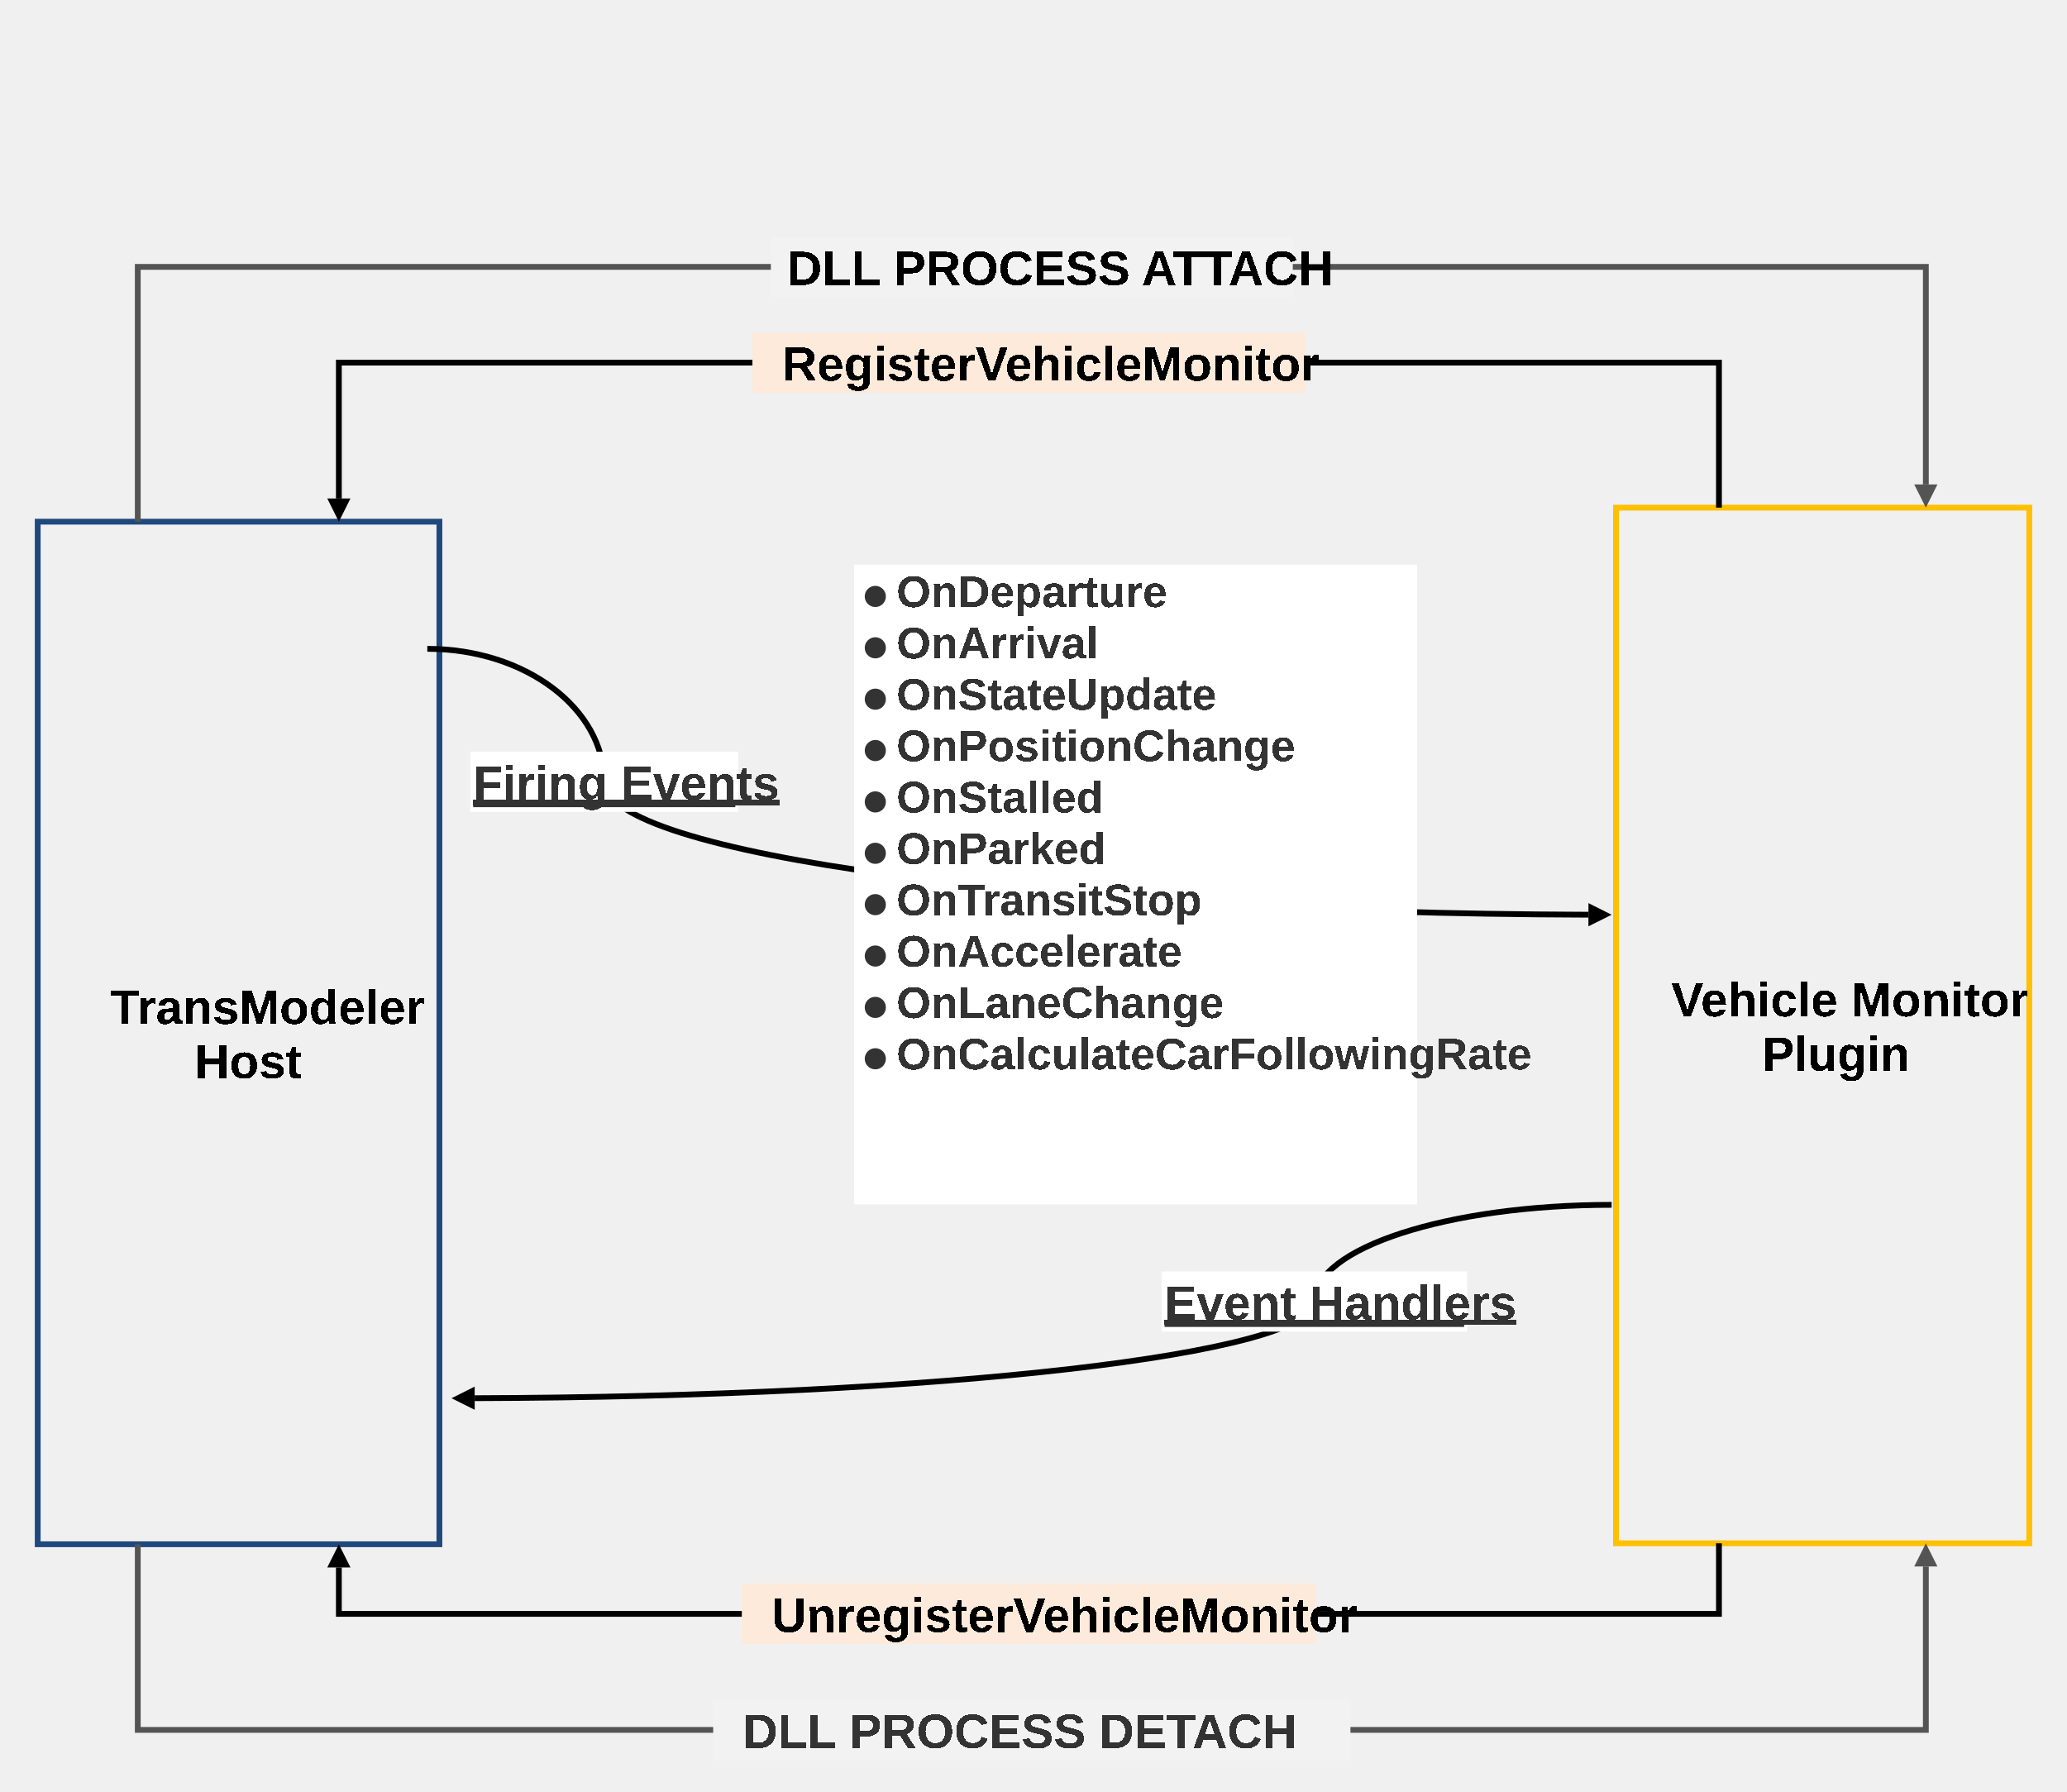
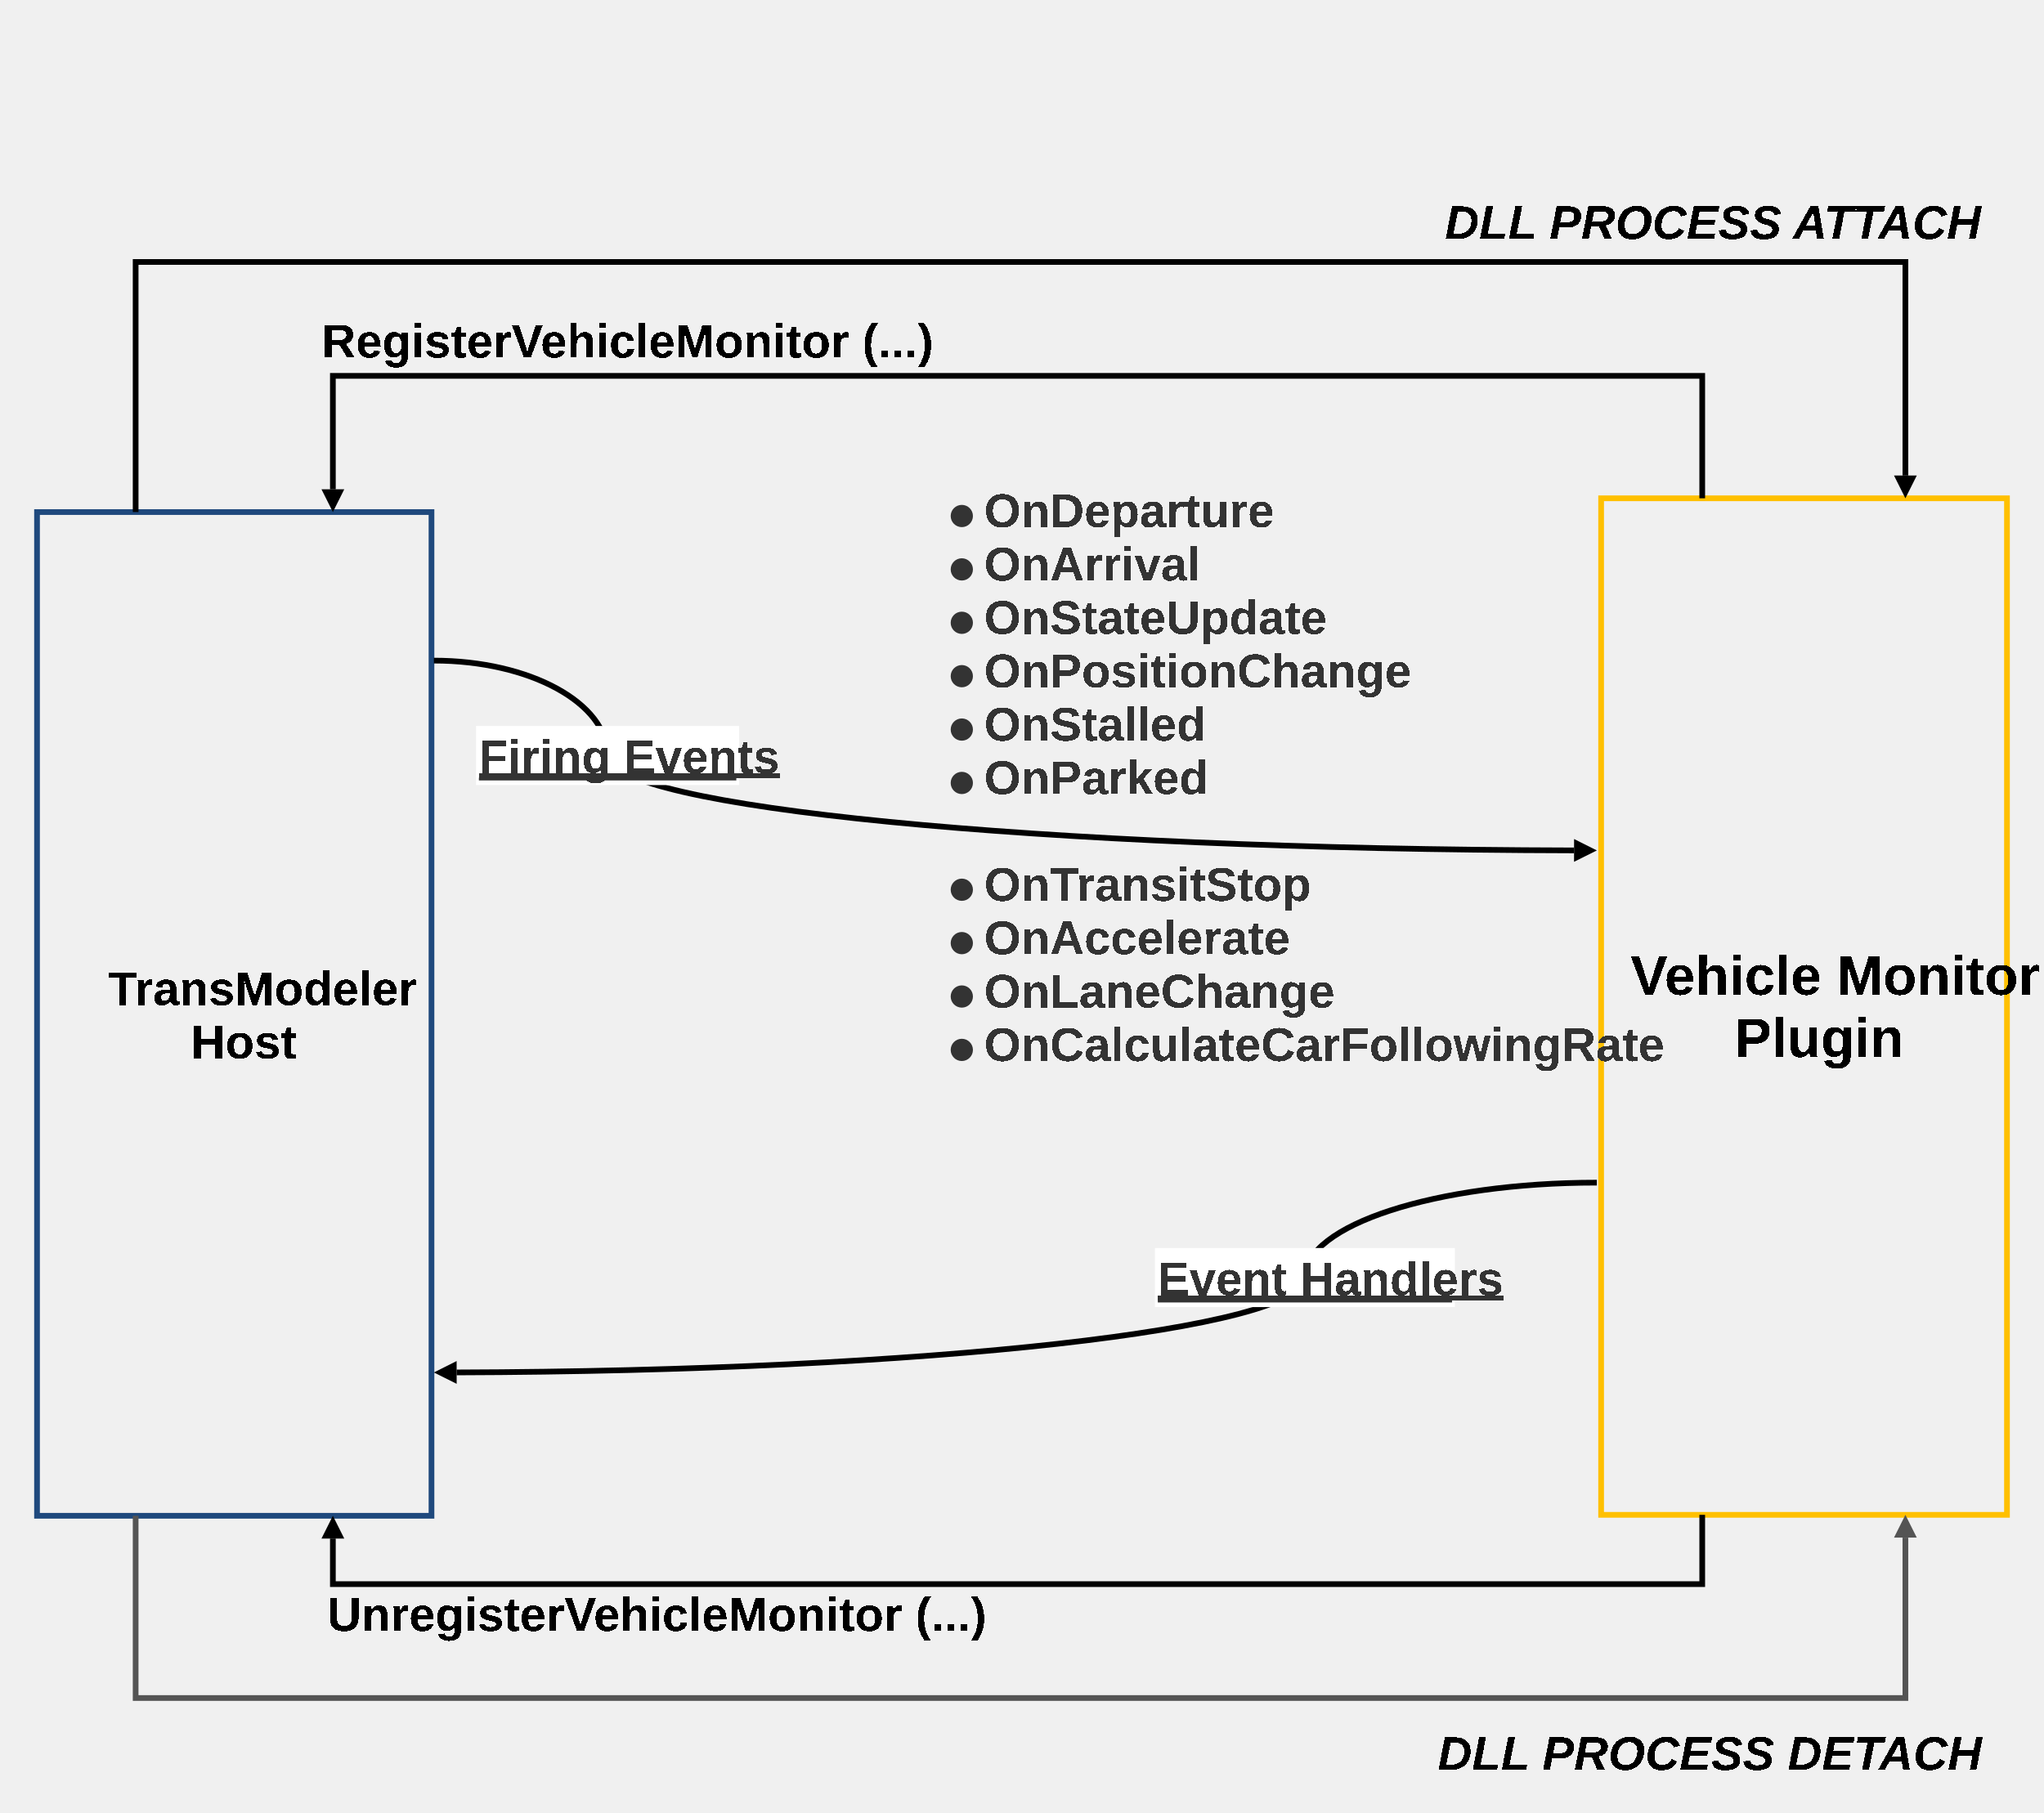
- <svg xmlns="http://www.w3.org/2000/svg" version="1.1" width="712.667" height="617.708" xlink="http://www.w3.org/1999/xlink" style="position:relative;overflow:hidden;" viewBox="194.333 -7 712.667 617.708">
+ <svg xmlns="http://www.w3.org/2000/svg" version="1.1" width="717.667" height="636.708" xlink="http://www.w3.org/1999/xlink" style="position:relative;overflow:hidden;" viewBox="189.333 -7 717.667 636.708">
  <defs />
  <g>
-     <g width="138.5" height="352.5" transform="scale(1,1) translate(207.333,172.833)">
+     <g width="138.5" height="352.5" transform="scale(1,1) translate(202.333,172.833)">
      <g stroke="#1F497D" stroke-opacity="1" stroke-width="2" stroke-dasharray="none" width="138.5" height="352.5" transform="scale(1,1) translate(0,0)" fill="none">
        <rect width="138.5" height="352.5" />
      </g>
      <g width="130.833" height="344.833" transform="scale(1,1) translate(3.833,3.833)">
        <text width="130.833" height="37.5" transform="scale(1,1) translate(0,153.6667)" xml:space="preserve">
          <tspan xml:space="preserve" text-rendering="optimizeSpeed" font-size="16.667" font-weight="bold" font-style="normal" text-decoration="none" fill="#000000" opacity="1" x="21.17" text-anchor="start" y="15.625" textLength="88.493" style="font-family: Arial Narrow, Arial, Helvetica, sans-serif;">TransModeler</tspan>
          <tspan xml:space="preserve" text-rendering="optimizeSpeed" font-size="16.667" font-weight="bold" font-style="normal" text-decoration="none" fill="#000000" opacity="1" x="50.231" text-anchor="start" y="34.375" textLength="30.371" style="font-family: Arial Narrow, Arial, Helvetica, sans-serif;">Host</tspan>
        </text>
      </g>
    </g>
    <g width="142.5" height="357" transform="scale(1,1) translate(751.5,168)">
      <g stroke="#FFC000" stroke-opacity="1" stroke-width="2" stroke-dasharray="none" width="142.5" height="357" transform="scale(1,1) translate(0,0)" fill="none">
        <rect width="142.5" height="357" />
      </g>
      <g width="134.833" height="349.333" transform="scale(1,1) translate(3.833,3.833)">
-         <text width="134.833" height="37.5" transform="scale(1,1) translate(0,155.9167)" xml:space="preserve">
-           <tspan xml:space="preserve" text-rendering="optimizeSpeed" font-size="16.667" font-weight="bold" font-style="normal" text-decoration="none" fill="#000000" opacity="1" x="15.195" text-anchor="start" y="15.625" textLength="104.443" style="font-family: Arial Narrow, Arial, Helvetica, sans-serif;">Vehicle Monitor</tspan>
-           <tspan xml:space="preserve" text-rendering="optimizeSpeed" font-size="16.667" font-weight="bold" font-style="normal" text-decoration="none" fill="#000000" opacity="1" x="46.535" text-anchor="start" y="34.375" textLength="41.764" style="font-family: Arial Narrow, Arial, Helvetica, sans-serif;">Plugin</tspan>
-         </text>
-       </g>
-     </g>
-     <g width="616.5" height="4.833" transform="scale(1,1) translate(241.833,168)">
+         <text width="134.833" height="43.75" transform="scale(1,1) translate(0,152.7917)" xml:space="preserve">
+           <tspan xml:space="preserve" text-rendering="optimizeSpeed" font-size="19.444" font-weight="bold" font-style="normal" text-decoration="none" fill="#000000" opacity="1" x="6.512" text-anchor="start" y="17.708" textLength="121.81" style="font-family: Arial Narrow, Arial, Helvetica, sans-serif;">Vehicle Monitor</tspan>
+           <tspan xml:space="preserve" text-rendering="optimizeSpeed" font-size="19.444" font-weight="bold" font-style="normal" text-decoration="none" fill="#000000" opacity="1" x="43.06" text-anchor="start" y="39.583" textLength="48.714" style="font-family: Arial Narrow, Arial, Helvetica, sans-serif;">Plugin</tspan>
+         </text>
+       </g>
+     </g>
+     <g width="621.375" height="4.833" transform="scale(1,1) translate(236.958,168)">
+       <g transform="scale(1,1) translate(0,0)" fill="#000000" stroke="#000000" stroke-opacity="1">
+         <path d="M 0 4.833 L 0 -83 L 621.375 -83 L 621.375 -8" fill="none" stroke-width="2" stroke-dasharray="none" />
+         <g>
+           <g stroke-dasharray="none">
+             <path d="M625.375,-8L621.375,0L617.375,-8z" stroke="none" fill-opacity="1" />
+           </g>
+         </g>
+       </g>
+       <g stroke-width="0" stroke-dasharray="none" fill="#F2F2F2" opacity="0" width="17.202" height="20.75" transform="scale(1,1) translate(302.087,-93.375)">
+         <rect width="17.202" height="20.75" />
+       </g>
+       <g width="15.202" height="87.833" transform="scale(1,1) translate(303.087,-92.375)">
+         <text width="15.202" height="18.75" transform="scale(1,1) translate(0,0)" xml:space="preserve" />
+       </g>
+     </g>
+     <g width="621.375" height="2" transform="scale(1,1) translate(236.958,525)">
      <g transform="scale(1,1) translate(0,0)" fill="#545454" stroke="#545454" stroke-opacity="1">
-         <path d="M 0 4.833 L 0 -83 L 616.5 -83 L 616.5 -8" fill="none" stroke-width="2" stroke-dasharray="none" />
-         <g>
-           <g stroke-dasharray="none">
-             <path d="M620.5,-8L616.5,0L612.5,-8z" stroke="none" fill-opacity="1" />
-           </g>
-         </g>
-       </g>
-       <g stroke-width="0" stroke-dasharray="none" fill="#F2F2F2" opacity="1" width="179.946" height="20.75" transform="scale(1,1) translate(218.277,-93.375)">
-         <rect width="179.946" height="20.75" />
-       </g>
-       <g width="177.946" height="87.833" transform="scale(1,1) translate(219.277,-92.375)">
-         <text width="177.946" height="18.75" transform="scale(1,1) translate(0,0)" xml:space="preserve">
-           <tspan xml:space="preserve" text-rendering="optimizeSpeed" font-size="16.667" font-weight="bold" font-style="normal" text-decoration="none" fill="#000000" opacity="1" x="0" text-anchor="start" y="15.625" textLength="170.329" style="font-family: Arial Narrow, Arial, Helvetica, sans-serif;"> DLL PROCESS ATTACH</tspan>
-         </text>
-       </g>
-     </g>
-     <g width="616.5" height="2" transform="scale(1,1) translate(241.833,525)">
-       <g transform="scale(1,1) translate(0,0)" fill="#545454" stroke="#545454" stroke-opacity="1">
-         <path d="M 0 0.333 L 0 64.333 L 616.5 64.333 L 616.5 8" fill="none" stroke-width="2" stroke-dasharray="none" />
-         <g>
-           <g stroke-dasharray="none">
-             <path d="M612.5,8L616.5,0L620.5,8z" stroke="none" fill-opacity="1" />
-           </g>
-         </g>
-       </g>
-       <g stroke-width="0" stroke-dasharray="none" fill="#F2F2F2" opacity="1" width="219.708" height="20.75" transform="scale(1,1) translate(198.396,53.958)">
-         <rect width="219.708" height="20.75" />
-       </g>
-       <g width="217.708" height="64.333" transform="scale(1,1) translate(199.396,54.958)">
-         <text width="217.708" height="18.75" transform="scale(1,1) translate(0,0)" xml:space="preserve">
-           <tspan xml:space="preserve" text-rendering="optimizeSpeed" font-size="16.667" font-weight="bold" font-style="normal" text-decoration="none" fill="#333333" opacity="1" x="0" text-anchor="start" y="15.625" textLength="179.704" style="font-family: Arial Narrow, Arial, Helvetica, sans-serif;">  DLL PROCESS DETACH</tspan>
-         </text>
-       </g>
-     </g>
-     <g width="408.333" height="91.667" transform="scale(1,1) translate(341.667,216.667)">
-       <g transform="scale(1,1) translate(0,0)" fill="#000000" stroke="#000000" stroke-opacity="1">
-         <path d="M 0 0 A 61 45.833 0 0 1 61 45.833 A 347.333 45.833 0 0 0 400.333 91.654" fill="none" stroke-width="2" stroke-dasharray="none" />
-         <g>
-           <g stroke-dasharray="none">
-             <path d="M400.339,87.654L408.333,91.667L400.327,95.654z" stroke="none" fill-opacity="1" />
-           </g>
-         </g>
-       </g>
-       <g stroke-width="0" stroke-dasharray="none" fill="#FFFFFF" opacity="1" width="92.381" height="20.75" transform="scale(1,1) translate(14.81,35.458)">
+         <path d="M 0 0.333 L 0 64.333 L 621.375 64.333 L 621.375 8" fill="none" stroke-width="2" stroke-dasharray="none" />
+         <g>
+           <g stroke-dasharray="none">
+             <path d="M617.375,8L621.375,0L625.375,8z" stroke="none" fill-opacity="1" />
+           </g>
+         </g>
+       </g>
+       <g stroke-width="0" stroke-dasharray="none" fill="#F2F2F2" opacity="0" width="40.005" height="20.75" transform="scale(1,1) translate(290.685,53.958)">
+         <rect width="40.005" height="20.75" />
+       </g>
+       <g width="38.005" height="64.333" transform="scale(1,1) translate(291.685,54.958)">
+         <text width="38.005" height="18.75" transform="scale(1,1) translate(0,0)" xml:space="preserve" />
+       </g>
+     </g>
+     <g width="408.333" height="66.667" transform="scale(1,1) translate(341.667,225)">
+       <g transform="scale(1,1) translate(0,0)" fill="#000000" stroke="#000000" stroke-opacity="1">
+         <path d="M 0 0 A 61 33.333 0 0 1 61 33.333 A 347.333 33.333 0 0 0 400.333 66.658" fill="none" stroke-width="2" stroke-dasharray="none" />
+         <g>
+           <g stroke-dasharray="none">
+             <path d="M400.338,62.658L408.333,66.667L400.328,70.658z" stroke="none" fill-opacity="1" />
+           </g>
+         </g>
+       </g>
+       <g stroke-width="0" stroke-dasharray="none" fill="#FFFFFF" opacity="1" width="92.381" height="20.75" transform="scale(1,1) translate(14.81,22.958)">
        <rect width="92.381" height="20.75" />
      </g>
-       <g width="90.381" height="91.667" transform="scale(1,1) translate(15.81,36.458)">
+       <g width="90.381" height="66.667" transform="scale(1,1) translate(15.81,23.958)">
        <text width="90.381" height="18.75" transform="scale(1,1) translate(0,0)" xml:space="preserve">
          <tspan xml:space="preserve" text-rendering="optimizeSpeed" font-size="16.667" font-weight="bold" font-style="normal" text-decoration="underline" fill="#333333" opacity="1" x="0" text-anchor="start" y="15.625" textLength="90.381" style="font-family: Arial Narrow, Arial, Helvetica, sans-serif;">Firing Events</tspan>
        </text>
        <g width="90.381" height="18.75" transform="scale(1,1) translate(0,0)">
          <path d="M0,17.625h90.381" stroke-width="1" stroke="#333333" fill="none" />
        </g>
      </g>
    </g>
-     <g width="400" height="66.667" transform="scale(1,1) translate(350,408.333)">
-       <g transform="scale(1,1) translate(0,0)" fill="#000000" stroke="#000000" stroke-opacity="1">
-         <path d="M 8 66.655 A 297.5 33.333 0 0 0 297.5 33.333 A 102.5 33.333 0 0 1 400 0" fill="none" stroke-width="2" stroke-dasharray="none" />
-         <g>
-           <g stroke-dasharray="none">
-             <path d="M8.006,70.655L0,66.667L7.994,62.655z" stroke="none" fill-opacity="1" />
-           </g>
-         </g>
-       </g>
-       <g stroke-width="0" stroke-dasharray="none" fill="#FFFFFF" opacity="1" width="105.304" height="20.75" transform="scale(1,1) translate(244.848,22.958)">
+     <g width="408.333" height="66.667" transform="scale(1,1) translate(341.667,408.333)">
+       <g transform="scale(1,1) translate(0,0)" fill="#000000" stroke="#000000" stroke-opacity="1">
+         <path d="M 8 66.656 A 305.833 33.333 0 0 0 305.833 33.333 A 102.5 33.333 0 0 1 408.333 0" fill="none" stroke-width="2" stroke-dasharray="none" />
+         <g>
+           <g stroke-dasharray="none">
+             <path d="M8.006,70.656L0,66.667L7.994,62.656z" stroke="none" fill-opacity="1" />
+           </g>
+         </g>
+       </g>
+       <g stroke-width="0" stroke-dasharray="none" fill="#FFFFFF" opacity="1" width="105.304" height="20.75" transform="scale(1,1) translate(253.181,22.958)">
        <rect width="105.304" height="20.75" />
      </g>
-       <g width="103.304" height="66.667" transform="scale(1,1) translate(245.848,23.958)">
+       <g width="103.304" height="66.667" transform="scale(1,1) translate(254.181,23.958)">
        <text width="103.304" height="18.75" transform="scale(1,1) translate(0,0)" xml:space="preserve">
          <tspan xml:space="preserve" text-rendering="optimizeSpeed" font-size="16.667" font-weight="bold" font-style="normal" text-decoration="underline" fill="#333333" opacity="1" x="0" text-anchor="start" y="15.625" textLength="103.304" style="font-family: Arial Narrow, Arial, Helvetica, sans-serif;">Event Handlers</tspan>
        </text>
        <g width="103.304" height="18.75" transform="scale(1,1) translate(0,0)">
          <path d="M0,17.625h103.304" stroke-width="1" stroke="#333333" fill="none" />
        </g>
      </g>
    </g>
-     <g width="475.833" height="4.833" transform="scale(1,1) translate(311.167,168)">
-       <g transform="scale(1,1) translate(0,0)" fill="#000000" stroke="#000000" stroke-opacity="1">
-         <path d="M 0 -3.167 L 0 -50 L 475.833 -50 L 475.833 0" fill="none" stroke-width="2" stroke-dasharray="none" />
+     <g width="480.792" height="4.833" transform="scale(1,1) translate(306.208,168)">
+       <g transform="scale(1,1) translate(0,0)" fill="#000000" stroke="#000000" stroke-opacity="1">
+         <path d="M 0 -3.167 L 0 -43 L 480.792 -43 L 480.792 0" fill="none" stroke-width="2" stroke-dasharray="none" />
        <g>
          <g stroke-dasharray="none">
            <path d="M4,-3.167L0,4.833L-4,-3.167z" stroke="none" fill-opacity="1" />
          </g>
        </g>
      </g>
-       <g stroke-width="0" stroke-dasharray="none" fill="#FDEADA" opacity="1" width="190.656" height="20.75" transform="scale(1,1) translate(142.589,-60.375)">
-         <rect width="190.656" height="20.75" />
-       </g>
-       <g width="188.656" height="54.833" transform="scale(1,1) translate(143.589,-59.375)">
-         <text width="188.656" height="18.75" transform="scale(1,1) translate(0,0)" xml:space="preserve">
-           <tspan xml:space="preserve" text-rendering="optimizeSpeed" font-size="16.667" font-weight="bold" font-style="normal" text-decoration="none" fill="#000000" opacity="1" x="0" text-anchor="start" y="15.625" textLength="167.09" style="font-family: Arial Narrow, Arial, Helvetica, sans-serif;">  RegisterVehicleMonitor</tspan>
-         </text>
-       </g>
-     </g>
-     <g width="475.833" height="2" transform="scale(1,1) translate(311.167,525)">
-       <g transform="scale(1,1) translate(0,0)" fill="#000000" stroke="#000000" stroke-opacity="1">
-         <path d="M 0 8.333 L 0 24.333 L 475.833 24.333 L 475.833 0" fill="none" stroke-width="2" stroke-dasharray="none" />
+       <g stroke-width="0" stroke-dasharray="none" fill="#ffffff" opacity="0" width="15.949" height="20.75" transform="scale(1,1) translate(232.422,-53.375)">
+         <rect width="15.949" height="20.75" />
+       </g>
+       <g width="13.949" height="47.833" transform="scale(1,1) translate(233.422,-52.375)">
+         <text width="13.949" height="18.75" transform="scale(1,1) translate(0,0)" xml:space="preserve" />
+       </g>
+       <g fill="#9999FF" stroke="#9999FF" stroke-opacity="1" opacity="0" transform="scale(1,1) translate(0,0)">
+         <path fill="none" stroke-width="1" stroke-dasharray="none" d="M0,0" />
+       </g>
+     </g>
+     <g width="480.792" height="2" transform="scale(1,1) translate(306.208,525)">
+       <g transform="scale(1,1) translate(0,0)" fill="#000000" stroke="#000000" stroke-opacity="1">
+         <path d="M 0 8.333 L 0 24.333 L 480.792 24.333 L 480.792 0" fill="none" stroke-width="2" stroke-dasharray="none" />
        <g>
          <g stroke-dasharray="none">
            <path d="M-4,8.333L0,0.333L4,8.333z" stroke="none" fill-opacity="1" />
          </g>
        </g>
      </g>
-       <g stroke-width="0" stroke-dasharray="none" fill="#FDEADA" opacity="1" width="197.964" height="20.75" transform="scale(1,1) translate(138.935,13.958)">
-         <rect width="197.964" height="20.75" />
-       </g>
-       <g width="195.964" height="24.333" transform="scale(1,1) translate(139.935,14.958)">
-         <text width="195.964" height="18.75" transform="scale(1,1) translate(0,0)" xml:space="preserve">
-           <tspan xml:space="preserve" text-rendering="optimizeSpeed" font-size="16.667" font-weight="bold" font-style="normal" text-decoration="none" fill="#000000" opacity="1" x="0" text-anchor="start" y="15.625" textLength="180.762" style="font-family: Arial Narrow, Arial, Helvetica, sans-serif;">  UnregisterVehicleMonitor</tspan>
-         </text>
-       </g>
-     </g>
-     <g width="194.108" height="220.5" transform="scale(1,1) translate(488.833,187.667)">
-       <g stroke="#000000" stroke-opacity="1" stroke-width="0" stroke-dasharray="none" width="194.108" height="220.5" transform="scale(1,1) translate(0,0)" fill="#FFFFFF" fill-opacity="1">
-         <rect width="194.108" height="220.5" />
-       </g>
-       <g width="194.108" height="220.5" transform="scale(1,1) translate(0,0)">
-         <text width="194.108" height="177.083" transform="scale(1,1) translate(0,0)" xml:space="preserve">
-           <tspan xml:space="preserve" text-rendering="optimizeSpeed" font-size="15.278" font-weight="bold" font-style="normal" text-decoration="none" fill="#333333" opacity="1" x="14.583" text-anchor="start" y="14.583" textLength="76.546" style="font-family: Arial Narrow, Arial, Helvetica, sans-serif;">OnDeparture</tspan>
-           <tspan xml:space="preserve" text-rendering="optimizeSpeed" font-size="15.278" font-weight="bold" font-style="normal" text-decoration="none" fill="#333333" opacity="1" x="14.583" text-anchor="start" y="32.292" textLength="57.08" style="font-family: Arial Narrow, Arial, Helvetica, sans-serif;">OnArrival</tspan>
-           <tspan xml:space="preserve" text-rendering="optimizeSpeed" font-size="15.278" font-weight="bold" font-style="normal" text-decoration="none" fill="#333333" opacity="1" x="14.583" text-anchor="start" y="50" textLength="90.462" style="font-family: Arial Narrow, Arial, Helvetica, sans-serif;">OnStateUpdate</tspan>
-           <tspan xml:space="preserve" text-rendering="optimizeSpeed" font-size="15.278" font-weight="bold" font-style="normal" text-decoration="none" fill="#333333" opacity="1" x="14.583" text-anchor="start" y="67.708" textLength="112.728" style="font-family: Arial Narrow, Arial, Helvetica, sans-serif;">OnPositionChange</tspan>
-           <tspan xml:space="preserve" text-rendering="optimizeSpeed" font-size="15.278" font-weight="bold" font-style="normal" text-decoration="none" fill="#333333" opacity="1" x="14.583" text-anchor="start" y="85.417" textLength="58.464" style="font-family: Arial Narrow, Arial, Helvetica, sans-serif;">OnStalled</tspan>
-           <tspan xml:space="preserve" text-rendering="optimizeSpeed" font-size="15.278" font-weight="bold" font-style="normal" text-decoration="none" fill="#333333" opacity="1" x="14.583" text-anchor="start" y="103.125" textLength="59.163" style="font-family: Arial Narrow, Arial, Helvetica, sans-serif;">OnParked</tspan>
-           <tspan xml:space="preserve" text-rendering="optimizeSpeed" font-size="15.278" font-weight="bold" font-style="normal" text-decoration="none" fill="#333333" opacity="1" x="14.583" text-anchor="start" y="120.833" textLength="86.279" style="font-family: Arial Narrow, Arial, Helvetica, sans-serif;">OnTransitStop</tspan>
-           <tspan xml:space="preserve" text-rendering="optimizeSpeed" font-size="15.278" font-weight="bold" font-style="normal" text-decoration="none" fill="#333333" opacity="1" x="14.583" text-anchor="start" y="138.542" textLength="80.745" style="font-family: Arial Narrow, Arial, Helvetica, sans-serif;">OnAccelerate</tspan>
-           <tspan xml:space="preserve" text-rendering="optimizeSpeed" font-size="15.278" font-weight="bold" font-style="normal" text-decoration="none" fill="#333333" opacity="1" x="14.583" text-anchor="start" y="156.25" textLength="92.546" style="font-family: Arial Narrow, Arial, Helvetica, sans-serif;">OnLaneChange</tspan>
-           <tspan xml:space="preserve" text-rendering="optimizeSpeed" font-size="15.278" font-weight="bold" font-style="normal" text-decoration="none" fill="#333333" opacity="1" x="14.583" text-anchor="start" y="173.958" textLength="179.525" style="font-family: Arial Narrow, Arial, Helvetica, sans-serif;">OnCalculateCarFollowingRate</tspan>
-         </text>
-         <g width="194.108" height="177.083" transform="scale(1,1) translate(0,0)">
-           <g width="7.292" height="7.292" transform="scale(1,1) translate(3.646,7.292)" fill="#333333" stroke="none" stroke-width="0" stroke-dasharray="none">
-             <ellipse rx="3.646" ry="3.646" cx="3.646" cy="3.646" />
-           </g>
-           <g width="7.292" height="7.292" transform="scale(1,1) translate(3.646,25)" fill="#333333" stroke="none" stroke-width="0" stroke-dasharray="none">
-             <ellipse rx="3.646" ry="3.646" cx="3.646" cy="3.646" />
-           </g>
-           <g width="7.292" height="7.292" transform="scale(1,1) translate(3.646,42.708)" fill="#333333" stroke="none" stroke-width="0" stroke-dasharray="none">
-             <ellipse rx="3.646" ry="3.646" cx="3.646" cy="3.646" />
-           </g>
-           <g width="7.292" height="7.292" transform="scale(1,1) translate(3.646,60.417)" fill="#333333" stroke="none" stroke-width="0" stroke-dasharray="none">
-             <ellipse rx="3.646" ry="3.646" cx="3.646" cy="3.646" />
-           </g>
-           <g width="7.292" height="7.292" transform="scale(1,1) translate(3.646,78.125)" fill="#333333" stroke="none" stroke-width="0" stroke-dasharray="none">
-             <ellipse rx="3.646" ry="3.646" cx="3.646" cy="3.646" />
-           </g>
-           <g width="7.292" height="7.292" transform="scale(1,1) translate(3.646,95.833)" fill="#333333" stroke="none" stroke-width="0" stroke-dasharray="none">
-             <ellipse rx="3.646" ry="3.646" cx="3.646" cy="3.646" />
-           </g>
-           <g width="7.292" height="7.292" transform="scale(1,1) translate(3.646,113.542)" fill="#333333" stroke="none" stroke-width="0" stroke-dasharray="none">
-             <ellipse rx="3.646" ry="3.646" cx="3.646" cy="3.646" />
-           </g>
-           <g width="7.292" height="7.292" transform="scale(1,1) translate(3.646,131.25)" fill="#333333" stroke="none" stroke-width="0" stroke-dasharray="none">
-             <ellipse rx="3.646" ry="3.646" cx="3.646" cy="3.646" />
-           </g>
-           <g width="7.292" height="7.292" transform="scale(1,1) translate(3.646,148.958)" fill="#333333" stroke="none" stroke-width="0" stroke-dasharray="none">
-             <ellipse rx="3.646" ry="3.646" cx="3.646" cy="3.646" />
-           </g>
-           <g width="7.292" height="7.292" transform="scale(1,1) translate(3.646,166.667)" fill="#333333" stroke="none" stroke-width="0" stroke-dasharray="none">
-             <ellipse rx="3.646" ry="3.646" cx="3.646" cy="3.646" />
-           </g>
-         </g>
+       <g stroke-width="0" stroke-dasharray="none" fill="#FDEADA" opacity="0" width="32.404" height="20.75" transform="scale(1,1) translate(224.194,13.958)">
+         <rect width="32.404" height="20.75" />
+       </g>
+       <g width="30.404" height="24.333" transform="scale(1,1) translate(225.194,14.958)">
+         <text width="30.404" height="18.75" transform="scale(1,1) translate(0,0)" xml:space="preserve" />
+       </g>
+     </g>
+     <g width="211.556" height="206.25" transform="scale(1,1) translate(519.222,162.5)">
+       <g stroke="#000000" stroke-opacity="1" stroke-width="0" stroke-dasharray="none" width="211.556" height="206.25" transform="scale(1,1) translate(0,0)" fill="none">
+         <rect width="211.556" height="206.25" />
+       </g>
+       <g width="211.556" height="206.25" transform="scale(1,1) translate(0,0)">
+         <text width="211.556" height="206.25" transform="scale(1,1) translate(0,0)" xml:space="preserve">
+           <tspan xml:space="preserve" text-rendering="optimizeSpeed" font-size="16.667" font-weight="bold" font-style="normal" text-decoration="none" fill="#333333" opacity="1" x="15.625" text-anchor="start" y="15.625" textLength="83.529" style="font-family: Arial Narrow, Arial, Helvetica, sans-serif;">OnDeparture</tspan>
+           <tspan xml:space="preserve" text-rendering="optimizeSpeed" font-size="16.667" font-weight="bold" font-style="normal" text-decoration="none" fill="#333333" opacity="1" x="15.625" text-anchor="start" y="34.375" textLength="62.288" style="font-family: Arial Narrow, Arial, Helvetica, sans-serif;">OnArrival</tspan>
+           <tspan xml:space="preserve" text-rendering="optimizeSpeed" font-size="16.667" font-weight="bold" font-style="normal" text-decoration="none" fill="#333333" opacity="1" x="15.625" text-anchor="start" y="53.125" textLength="98.714" style="font-family: Arial Narrow, Arial, Helvetica, sans-serif;">OnStateUpdate</tspan>
+           <tspan xml:space="preserve" text-rendering="optimizeSpeed" font-size="16.667" font-weight="bold" font-style="normal" text-decoration="none" fill="#333333" opacity="1" x="15.625" text-anchor="start" y="71.875" textLength="123.014" style="font-family: Arial Narrow, Arial, Helvetica, sans-serif;">OnPositionChange</tspan>
+           <tspan xml:space="preserve" text-rendering="optimizeSpeed" font-size="16.667" font-weight="bold" font-style="normal" text-decoration="none" fill="#333333" opacity="1" x="15.625" text-anchor="start" y="90.625" textLength="63.802" style="font-family: Arial Narrow, Arial, Helvetica, sans-serif;">OnStalled</tspan>
+           <tspan xml:space="preserve" text-rendering="optimizeSpeed" font-size="16.667" font-weight="bold" font-style="normal" text-decoration="none" fill="#333333" opacity="1" x="15.625" text-anchor="start" y="109.375" textLength="64.567" style="font-family: Arial Narrow, Arial, Helvetica, sans-serif;">OnParked</tspan>
+           <tspan xml:space="preserve" text-rendering="optimizeSpeed" font-size="16.667" font-weight="bold" font-style="normal" text-decoration="none" fill="#333333" opacity="1" x="15.625" text-anchor="start" y="146.875" textLength="94.173" style="font-family: Arial Narrow, Arial, Helvetica, sans-serif;">OnTransitStop</tspan>
+           <tspan xml:space="preserve" text-rendering="optimizeSpeed" font-size="16.667" font-weight="bold" font-style="normal" text-decoration="none" fill="#333333" opacity="1" x="15.625" text-anchor="start" y="165.625" textLength="88.118" style="font-family: Arial Narrow, Arial, Helvetica, sans-serif;">OnAccelerate</tspan>
+           <tspan xml:space="preserve" text-rendering="optimizeSpeed" font-size="16.667" font-weight="bold" font-style="normal" text-decoration="none" fill="#333333" opacity="1" x="15.625" text-anchor="start" y="184.375" textLength="101.009" style="font-family: Arial Narrow, Arial, Helvetica, sans-serif;">OnLaneChange</tspan>
+           <tspan xml:space="preserve" text-rendering="optimizeSpeed" font-size="16.667" font-weight="bold" font-style="normal" text-decoration="none" fill="#333333" opacity="1" x="15.625" text-anchor="start" y="203.125" textLength="195.931" style="font-family: Arial Narrow, Arial, Helvetica, sans-serif;">OnCalculateCarFollowingRate</tspan>
+         </text>
+         <g width="211.556" height="206.25" transform="scale(1,1) translate(0,0)">
+           <g width="7.812" height="7.812" transform="scale(1,1) translate(3.906,7.812)" fill="#333333" stroke="none" stroke-width="0" stroke-dasharray="none">
+             <ellipse rx="3.906" ry="3.906" cx="3.906" cy="3.906" />
+           </g>
+           <g width="7.812" height="7.812" transform="scale(1,1) translate(3.906,26.562)" fill="#333333" stroke="none" stroke-width="0" stroke-dasharray="none">
+             <ellipse rx="3.906" ry="3.906" cx="3.906" cy="3.906" />
+           </g>
+           <g width="7.812" height="7.812" transform="scale(1,1) translate(3.906,45.312)" fill="#333333" stroke="none" stroke-width="0" stroke-dasharray="none">
+             <ellipse rx="3.906" ry="3.906" cx="3.906" cy="3.906" />
+           </g>
+           <g width="7.812" height="7.812" transform="scale(1,1) translate(3.906,64.062)" fill="#333333" stroke="none" stroke-width="0" stroke-dasharray="none">
+             <ellipse rx="3.906" ry="3.906" cx="3.906" cy="3.906" />
+           </g>
+           <g width="7.812" height="7.812" transform="scale(1,1) translate(3.906,82.812)" fill="#333333" stroke="none" stroke-width="0" stroke-dasharray="none">
+             <ellipse rx="3.906" ry="3.906" cx="3.906" cy="3.906" />
+           </g>
+           <g width="7.812" height="7.812" transform="scale(1,1) translate(3.906,101.562)" fill="#333333" stroke="none" stroke-width="0" stroke-dasharray="none">
+             <ellipse rx="3.906" ry="3.906" cx="3.906" cy="3.906" />
+           </g>
+           <g width="7.812" height="7.812" transform="scale(1,1) translate(3.906,139.062)" fill="#333333" stroke="none" stroke-width="0" stroke-dasharray="none">
+             <ellipse rx="3.906" ry="3.906" cx="3.906" cy="3.906" />
+           </g>
+           <g width="7.812" height="7.812" transform="scale(1,1) translate(3.906,157.812)" fill="#333333" stroke="none" stroke-width="0" stroke-dasharray="none">
+             <ellipse rx="3.906" ry="3.906" cx="3.906" cy="3.906" />
+           </g>
+           <g width="7.812" height="7.812" transform="scale(1,1) translate(3.906,176.562)" fill="#333333" stroke="none" stroke-width="0" stroke-dasharray="none">
+             <ellipse rx="3.906" ry="3.906" cx="3.906" cy="3.906" />
+           </g>
+           <g width="7.812" height="7.812" transform="scale(1,1) translate(3.906,195.312)" fill="#333333" stroke="none" stroke-width="0" stroke-dasharray="none">
+             <ellipse rx="3.906" ry="3.906" cx="3.906" cy="3.906" />
+           </g>
+         </g>
+       </g>
+     </g>
+     <g width="153.743" height="18.75" transform="scale(1,1) translate(696.628,61.292)">
+       <g stroke="#545454" stroke-opacity="1" stroke-width="0" stroke-dasharray="none" width="153.743" height="18.75" transform="scale(1,1) translate(0,0)" fill="none">
+         <rect width="153.743" height="18.75" />
+       </g>
+       <g width="153.743" height="18.75" transform="scale(1,1) translate(0,0)">
+         <text width="153.743" height="18.75" transform="scale(1,1) translate(0,0)" xml:space="preserve">
+           <tspan xml:space="preserve" text-rendering="optimizeSpeed" font-size="16.667" font-weight="bold" font-style="italic" text-decoration="none" fill="#000000" opacity="1" x="0" text-anchor="start" y="15.625" textLength="153.743" style="font-family: Arial Narrow, Arial, Helvetica, sans-serif;">DLL PROCESS ATTACH</tspan>
+         </text>
+       </g>
+     </g>
+     <g width="179.997" height="18.75" transform="scale(1,1) translate(302.235,102.958)">
+       <g stroke="#545454" stroke-opacity="1" stroke-width="0" stroke-dasharray="none" width="179.997" height="18.75" transform="scale(1,1) translate(0,0)" fill="none">
+         <rect width="179.997" height="18.75" />
+       </g>
+       <g width="179.997" height="18.75" transform="scale(1,1) translate(0,0)">
+         <text width="179.997" height="18.75" transform="scale(1,1) translate(0,0)" xml:space="preserve">
+           <tspan xml:space="preserve" text-rendering="optimizeSpeed" font-size="16.667" font-weight="bold" font-style="normal" text-decoration="none" fill="#000000" opacity="1" x="0" text-anchor="start" y="15.625" textLength="179.997" style="font-family: Arial Narrow, Arial, Helvetica, sans-serif;">RegisterVehicleMonitor (...)</tspan>
+         </text>
+       </g>
+     </g>
+     <g width="163.965" height="18.75" transform="scale(1,1) translate(689.481,598.958)">
+       <g stroke="#545454" stroke-opacity="1" stroke-width="0" stroke-dasharray="none" width="163.965" height="18.75" transform="scale(1,1) translate(0,0)" fill="none">
+         <rect width="163.965" height="18.75" />
+       </g>
+       <g width="163.965" height="18.75" transform="scale(1,1) translate(0,0)">
+         <text width="163.965" height="18.75" transform="scale(1,1) translate(0,0)" xml:space="preserve">
+           <tspan xml:space="preserve" text-rendering="optimizeSpeed" font-size="16.667" font-weight="bold" font-style="italic" text-decoration="none" fill="#000000" opacity="1" x="0" text-anchor="start" y="15.625" textLength="160.156" style="font-family: Arial Narrow, Arial, Helvetica, sans-serif;"> DLL PROCESS DETACH</tspan>
+         </text>
+       </g>
+     </g>
+     <g width="193.669" height="18.75" transform="scale(1,1) translate(304.208,550.146)">
+       <g stroke="#545454" stroke-opacity="1" stroke-width="0" stroke-dasharray="none" width="193.669" height="18.75" transform="scale(1,1) translate(0,0)" fill="none">
+         <rect width="193.669" height="18.75" />
+       </g>
+       <g width="193.669" height="18.75" transform="scale(1,1) translate(0,0)">
+         <text width="193.669" height="18.75" transform="scale(1,1) translate(0,0)" xml:space="preserve">
+           <tspan xml:space="preserve" text-rendering="optimizeSpeed" font-size="16.667" font-weight="bold" font-style="normal" text-decoration="none" fill="#000000" opacity="1" x="0" text-anchor="start" y="15.625" textLength="193.669" style="font-family: Arial Narrow, Arial, Helvetica, sans-serif;">UnregisterVehicleMonitor (...)</tspan>
+         </text>
      </g>
    </g>
  </g>
</svg>
